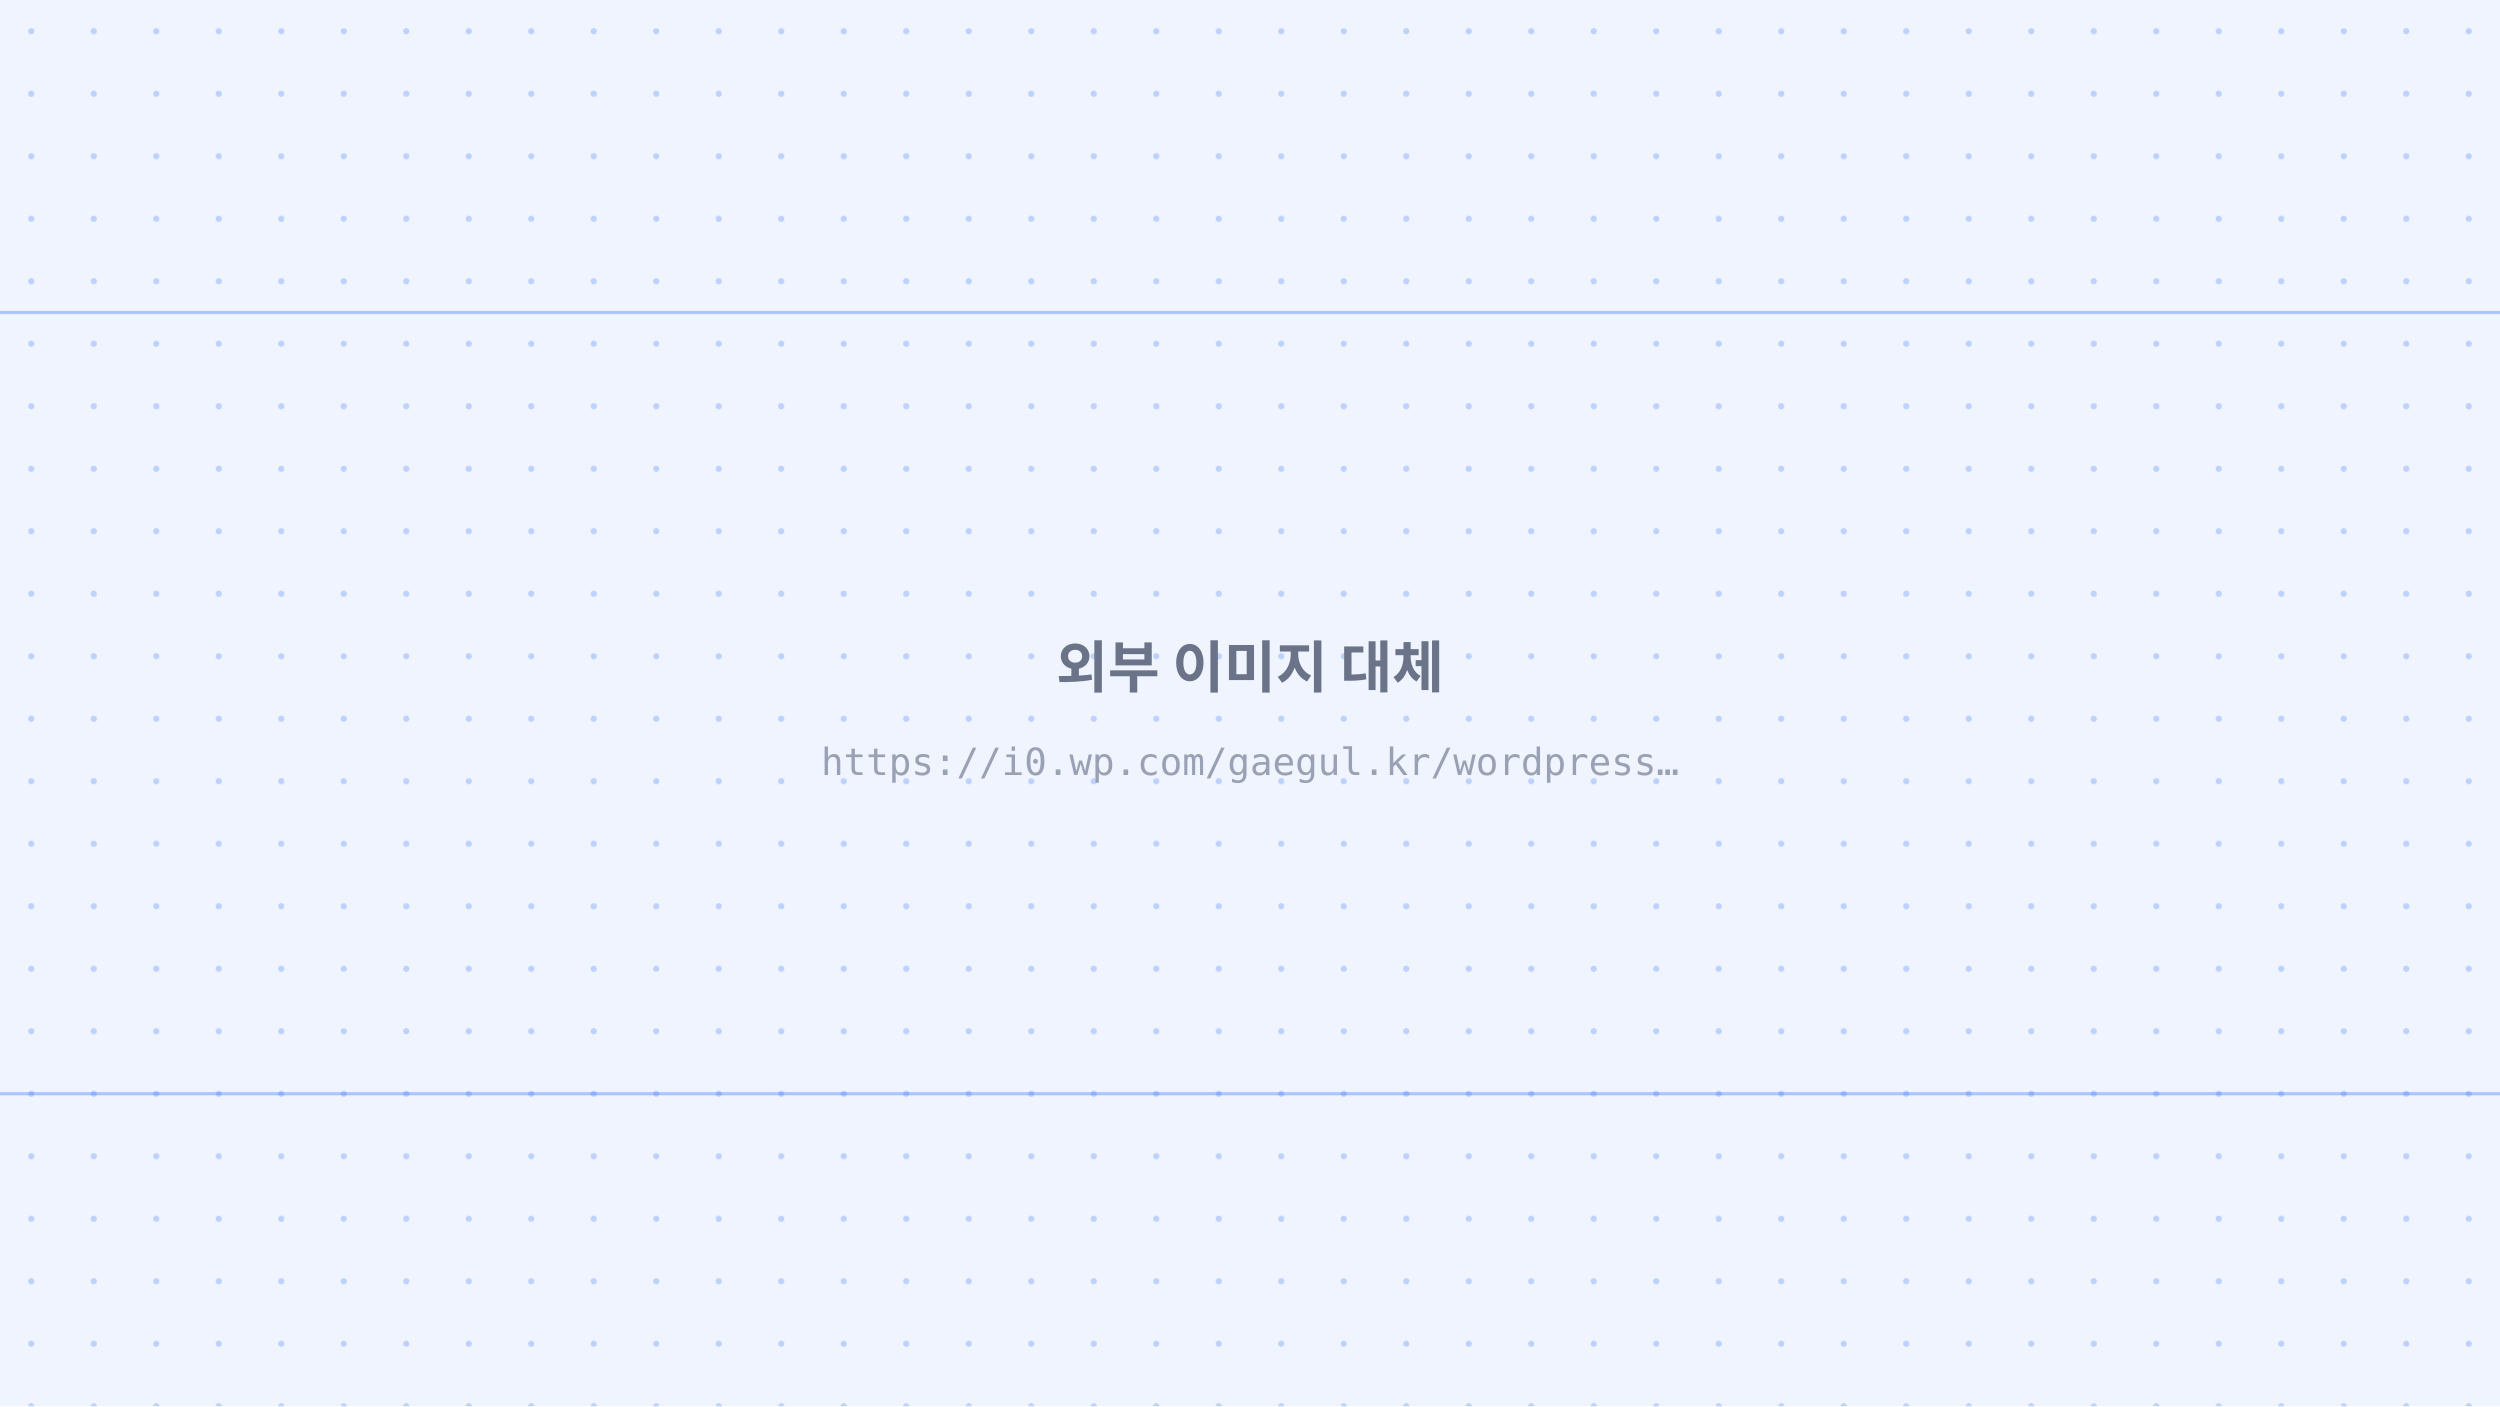
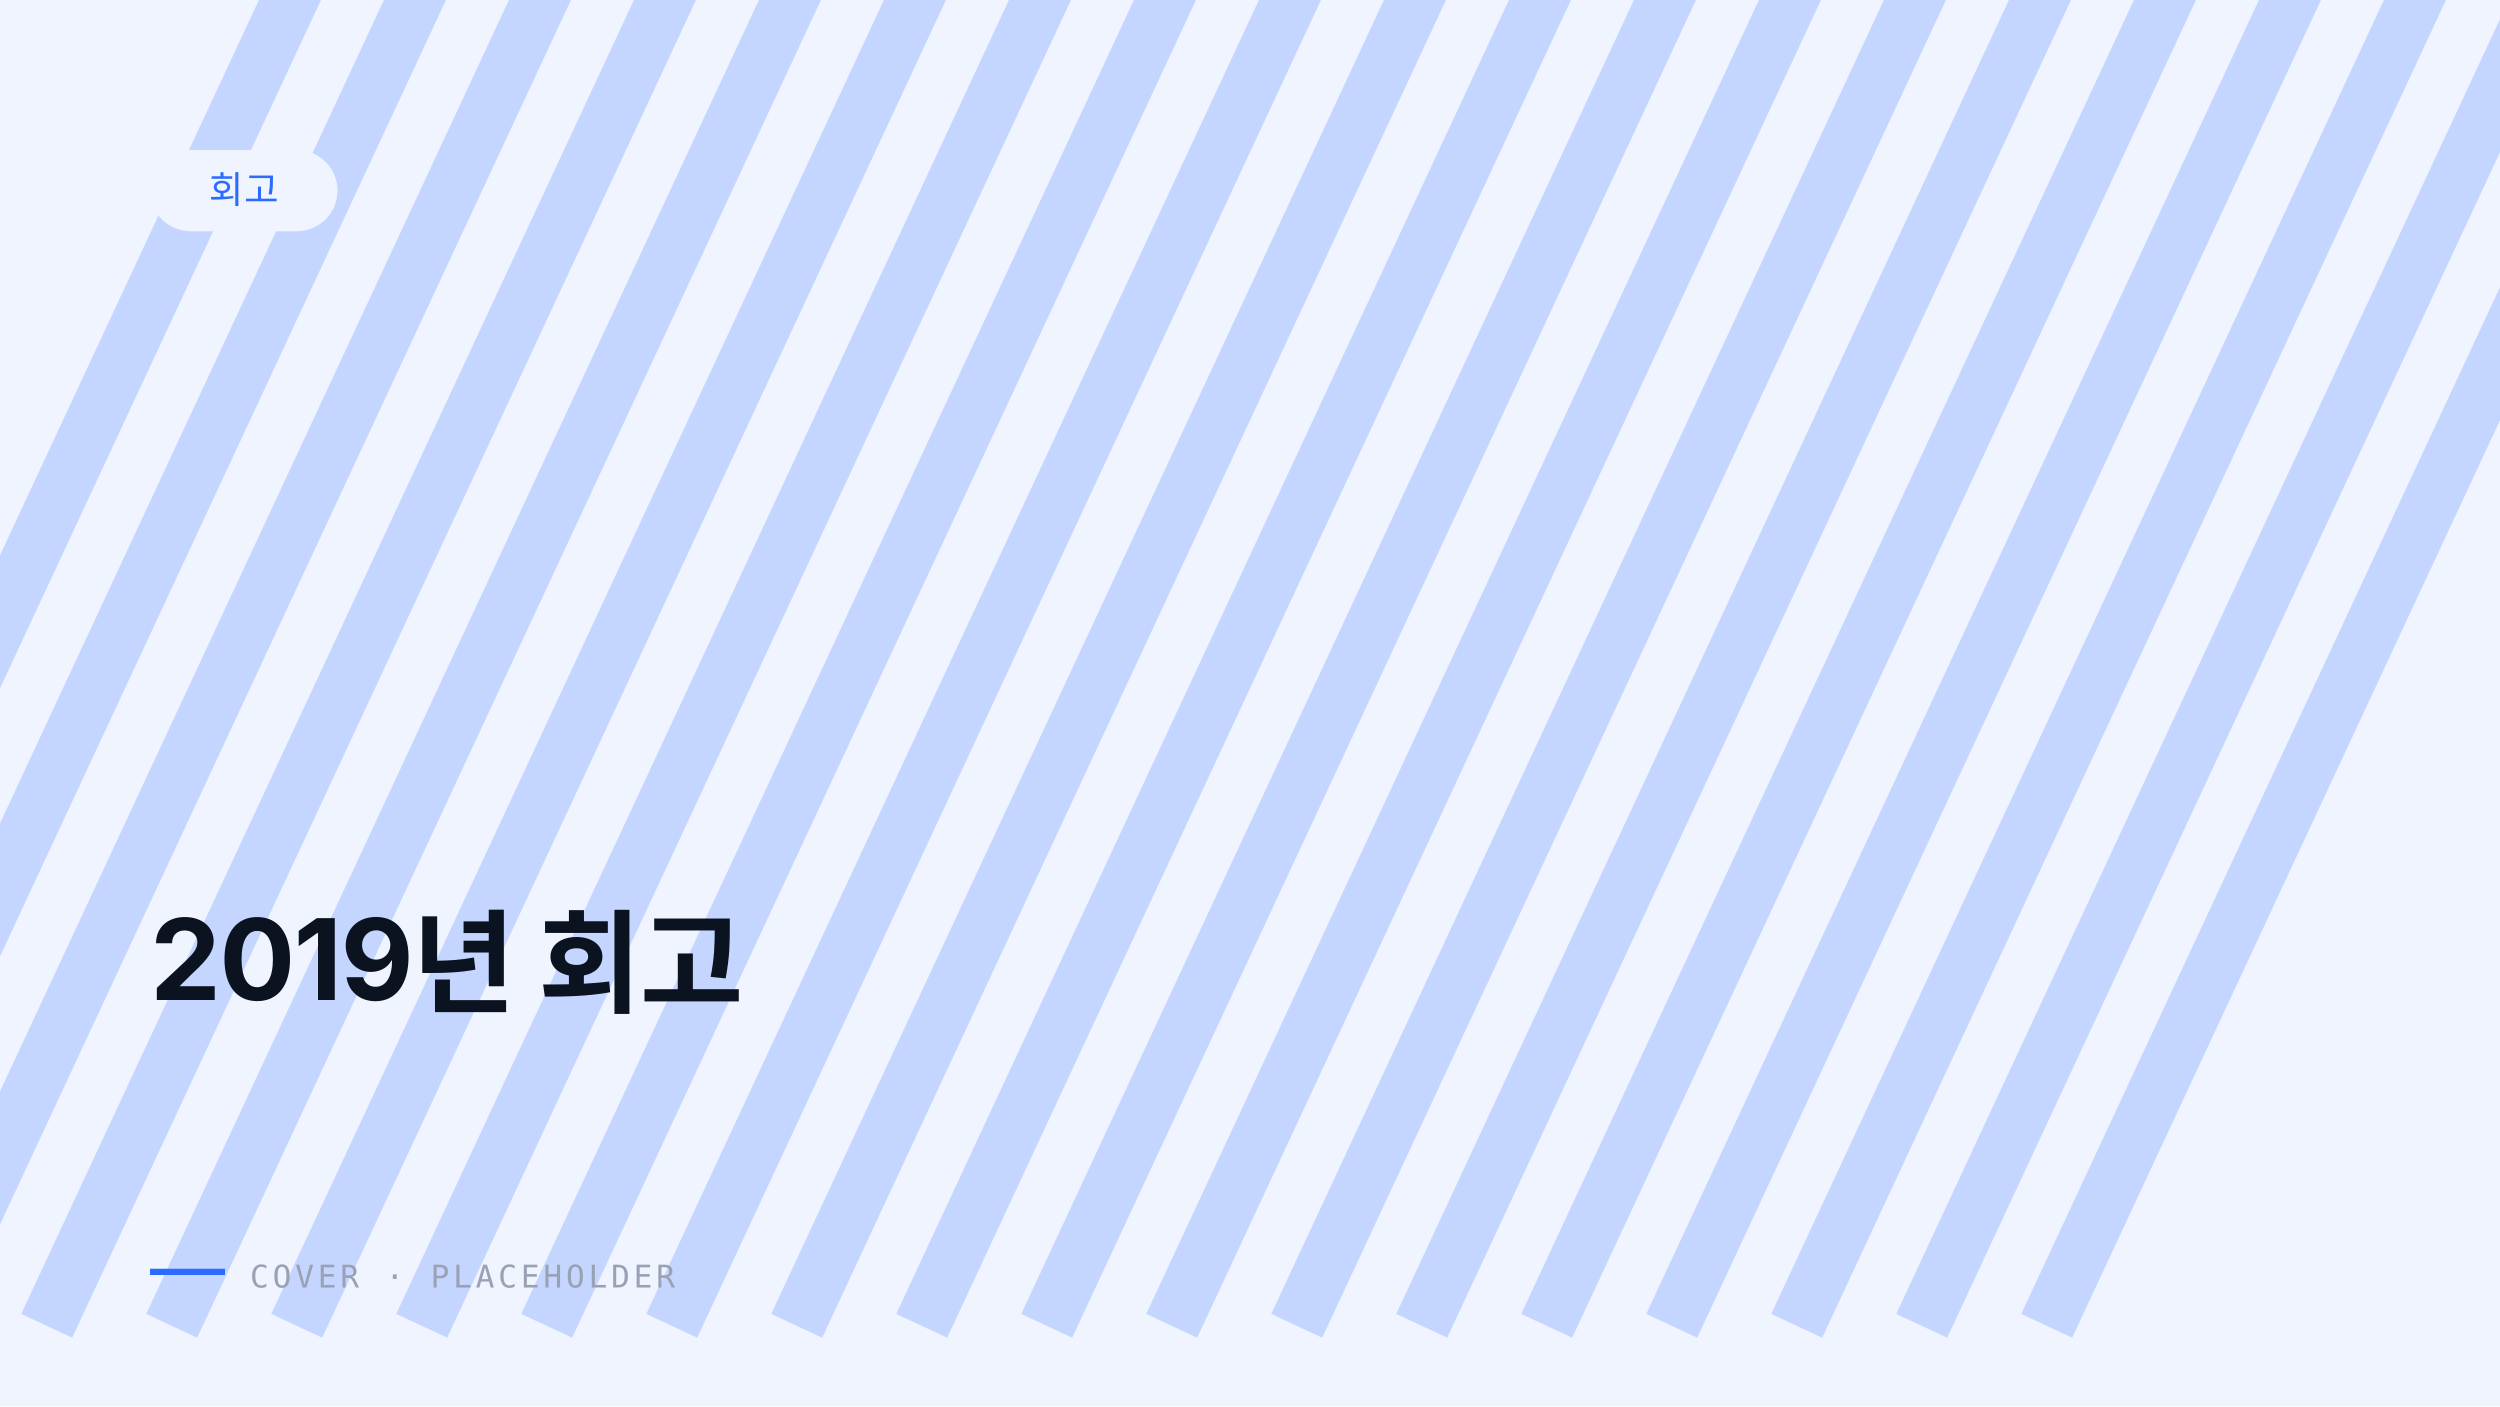
<svg xmlns="http://www.w3.org/2000/svg" viewBox="0 0 800 450" preserveAspectRatio="xMidYMid slice">
-   <defs>
-     <pattern id="p" width="20" height="20" patternUnits="userSpaceOnUse">
-       <rect width="20" height="20" fill="#eff4ff" />
-       <circle cx="10" cy="10" r="1" fill="#2b6cff" opacity="0.25" />
-     </pattern>
-   </defs>
-   <rect width="800" height="450" fill="url(#p)" />
-   <g fill="none" stroke="#2b6cff" stroke-width="1" opacity="0.35">
-     <line x1="0" y1="100" x2="800" y2="100" />
-     <line x1="0" y1="350" x2="800" y2="350" />
+   <rect width="800" height="450" fill="#eff4ff" />
+   <g fill="#2b6cff" opacity="0.22">
+     <rect x="-20" y="-50" width="18" height="500" transform="rotate(25 0 225)" />
+     <rect x="20" y="-50" width="18" height="500" transform="rotate(25 40 225)" />
+     <rect x="60" y="-50" width="18" height="500" transform="rotate(25 80 225)" />
+     <rect x="100" y="-50" width="18" height="500" transform="rotate(25 120 225)" />
+     <rect x="140" y="-50" width="18" height="500" transform="rotate(25 160 225)" />
+     <rect x="180" y="-50" width="18" height="500" transform="rotate(25 200 225)" />
+     <rect x="220" y="-50" width="18" height="500" transform="rotate(25 240 225)" />
+     <rect x="260" y="-50" width="18" height="500" transform="rotate(25 280 225)" />
+     <rect x="300" y="-50" width="18" height="500" transform="rotate(25 320 225)" />
+     <rect x="340" y="-50" width="18" height="500" transform="rotate(25 360 225)" />
+     <rect x="380" y="-50" width="18" height="500" transform="rotate(25 400 225)" />
+     <rect x="420" y="-50" width="18" height="500" transform="rotate(25 440 225)" />
+     <rect x="460" y="-50" width="18" height="500" transform="rotate(25 480 225)" />
+     <rect x="500" y="-50" width="18" height="500" transform="rotate(25 520 225)" />
+     <rect x="540" y="-50" width="18" height="500" transform="rotate(25 560 225)" />
+     <rect x="580" y="-50" width="18" height="500" transform="rotate(25 600 225)" />
+     <rect x="620" y="-50" width="18" height="500" transform="rotate(25 640 225)" />
+     <rect x="660" y="-50" width="18" height="500" transform="rotate(25 680 225)" />
+     <rect x="700" y="-50" width="18" height="500" transform="rotate(25 720 225)" />
+     <rect x="740" y="-50" width="18" height="500" transform="rotate(25 760 225)" />
  </g>
-   <text x="400" y="220" text-anchor="middle" font-family="'Pretendard Variable', -apple-system, sans-serif" font-size="18" fill="#6b7389" font-weight="600">외부 이미지 대체</text>
-   <text x="400" y="248" text-anchor="middle" font-family="'JetBrains Mono', monospace" font-size="12" fill="#9aa1b4">https://i0.wp.com/gaegul.kr/wordpress…</text>
+   <g transform="translate(48 48)">
+     <rect width="60" height="26" rx="13" fill="#eff4ff" />
+     <text x="30" y="17" text-anchor="middle" font-family="'Pretendard Variable', sans-serif" font-size="12" font-weight="500" fill="#2b6cff" letter-spacing="0.02em">회고</text>
+   </g>
+   <text x="48" y="320" font-family="'Pretendard Variable', 'Pretendard', -apple-system, sans-serif" font-size="36" font-weight="700" fill="#0b1220" letter-spacing="-0.5">2019년 회고</text>
+   <rect x="48" y="406" width="24" height="2" fill="#2b6cff" />
+   <text x="80" y="412" font-family="'JetBrains Mono', monospace" font-size="10" fill="#9aa1b4" letter-spacing="0.12em">COVER · PLACEHOLDER</text>
</svg>
